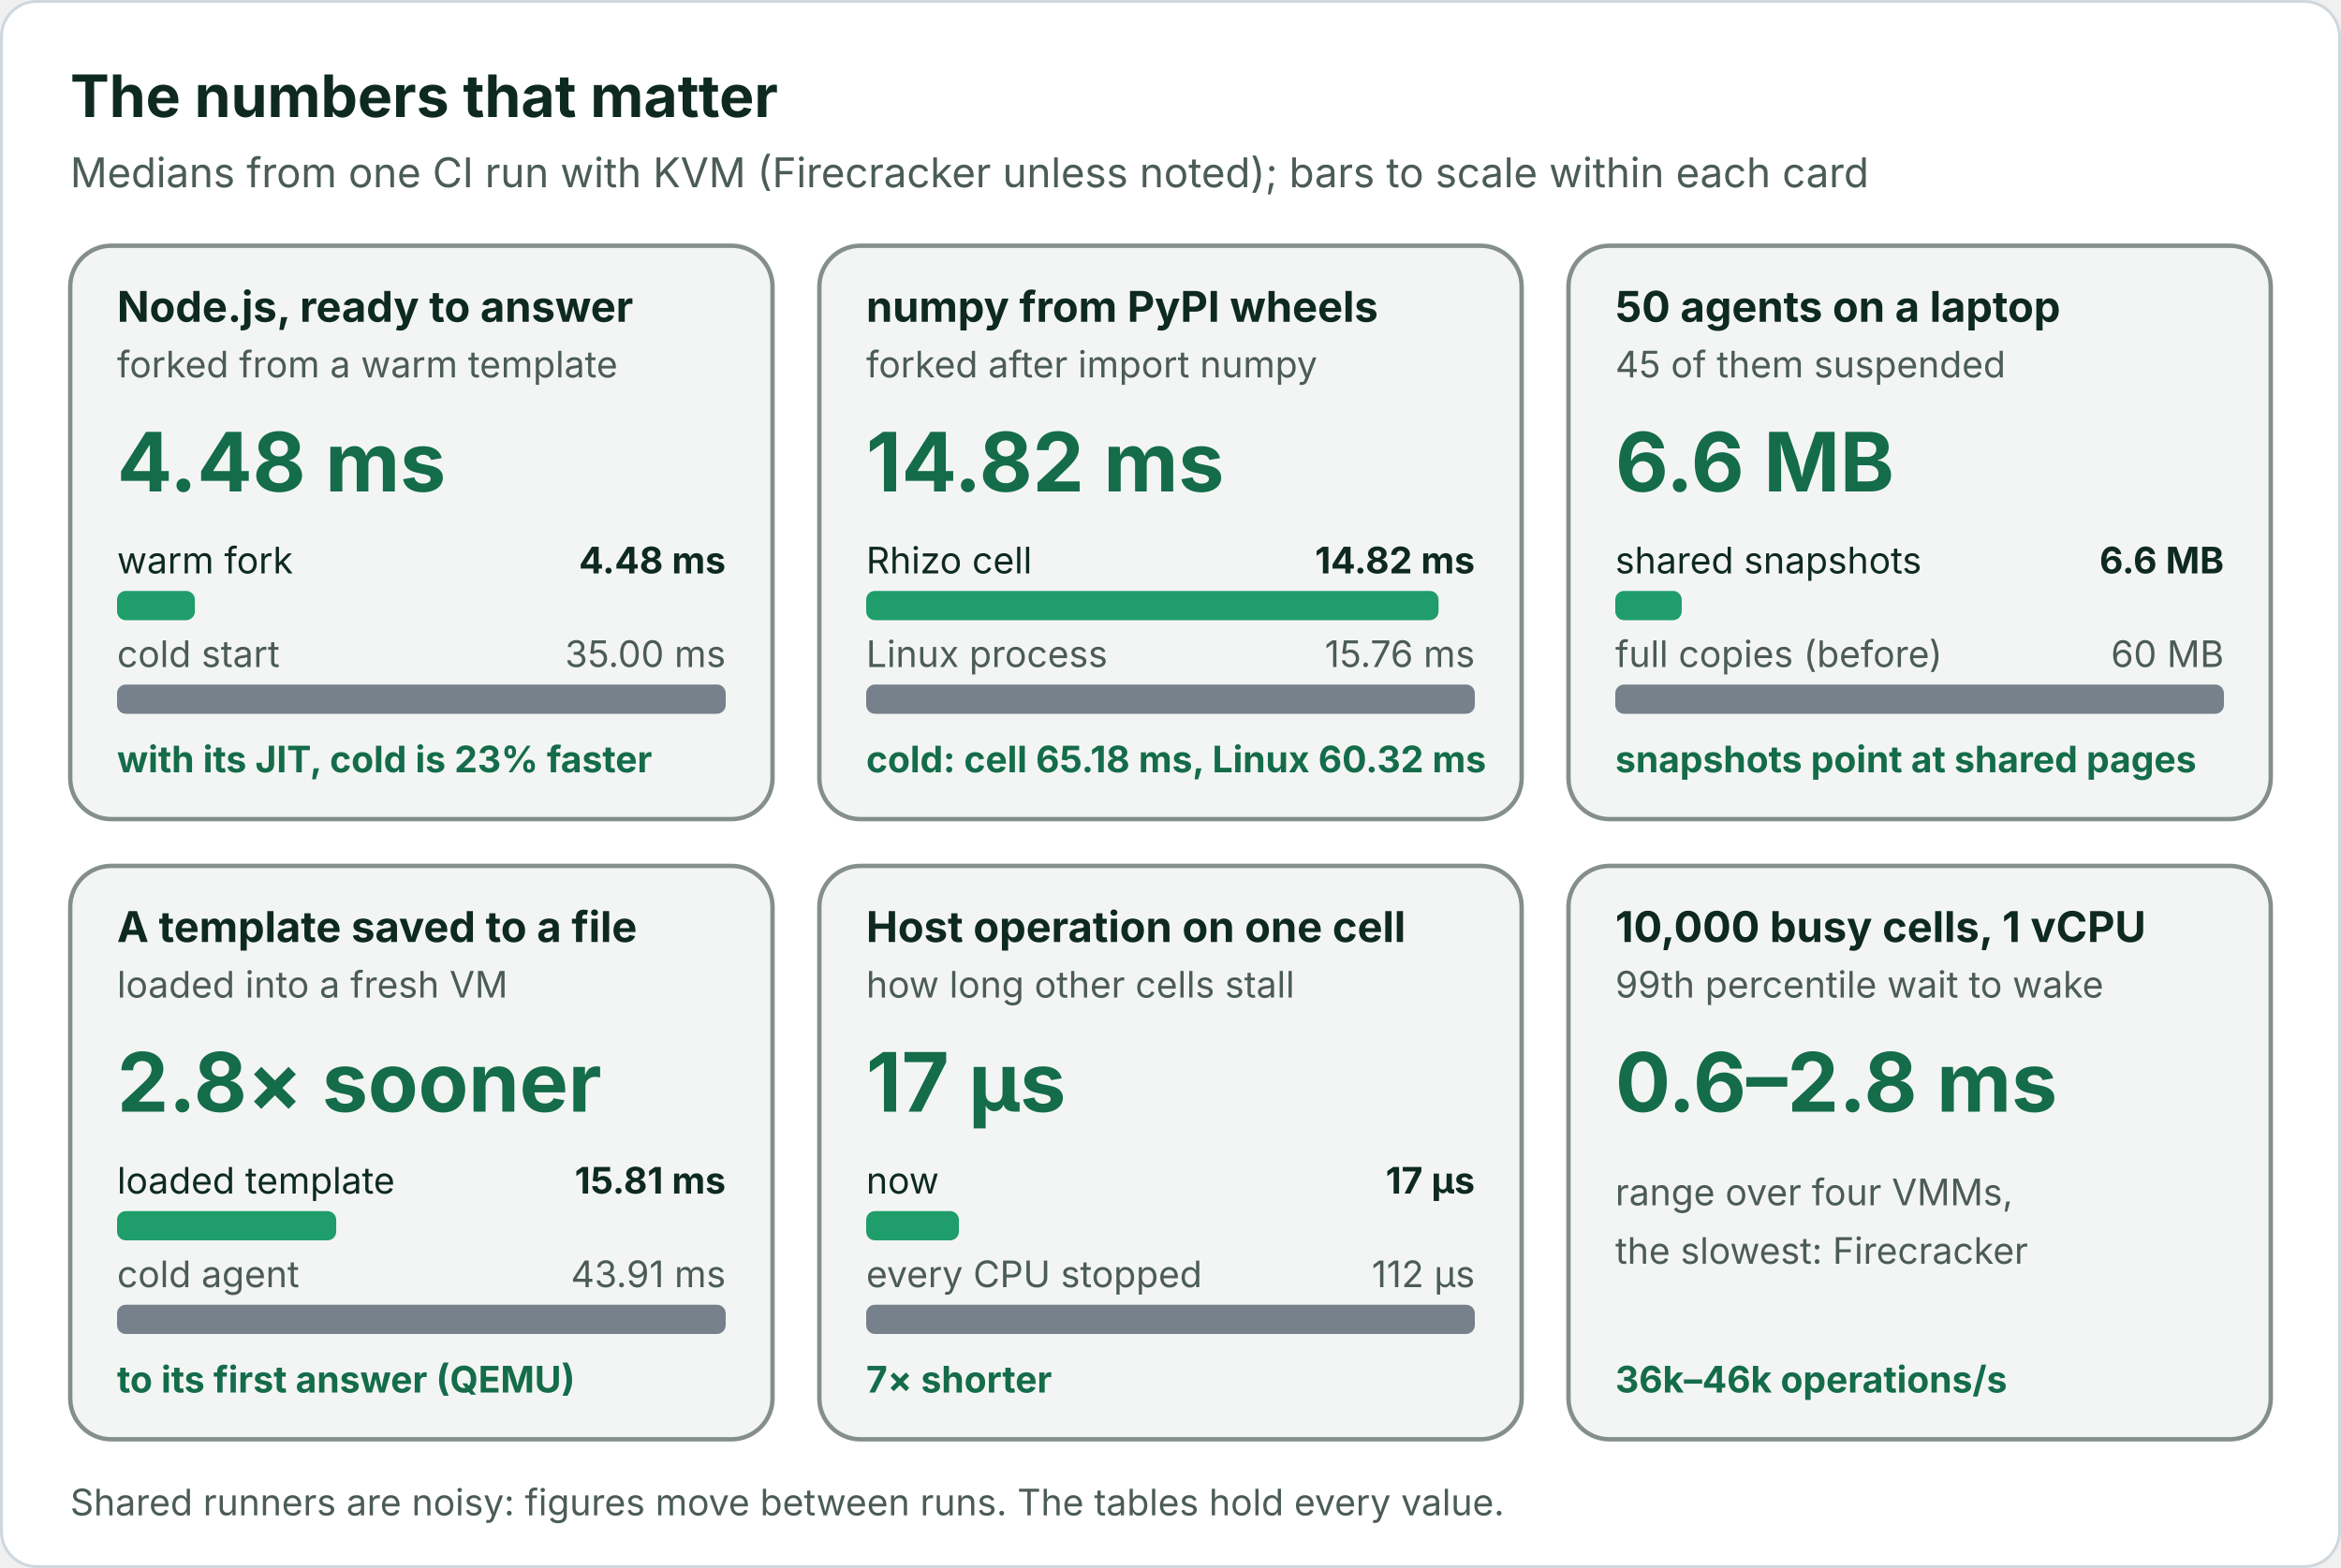
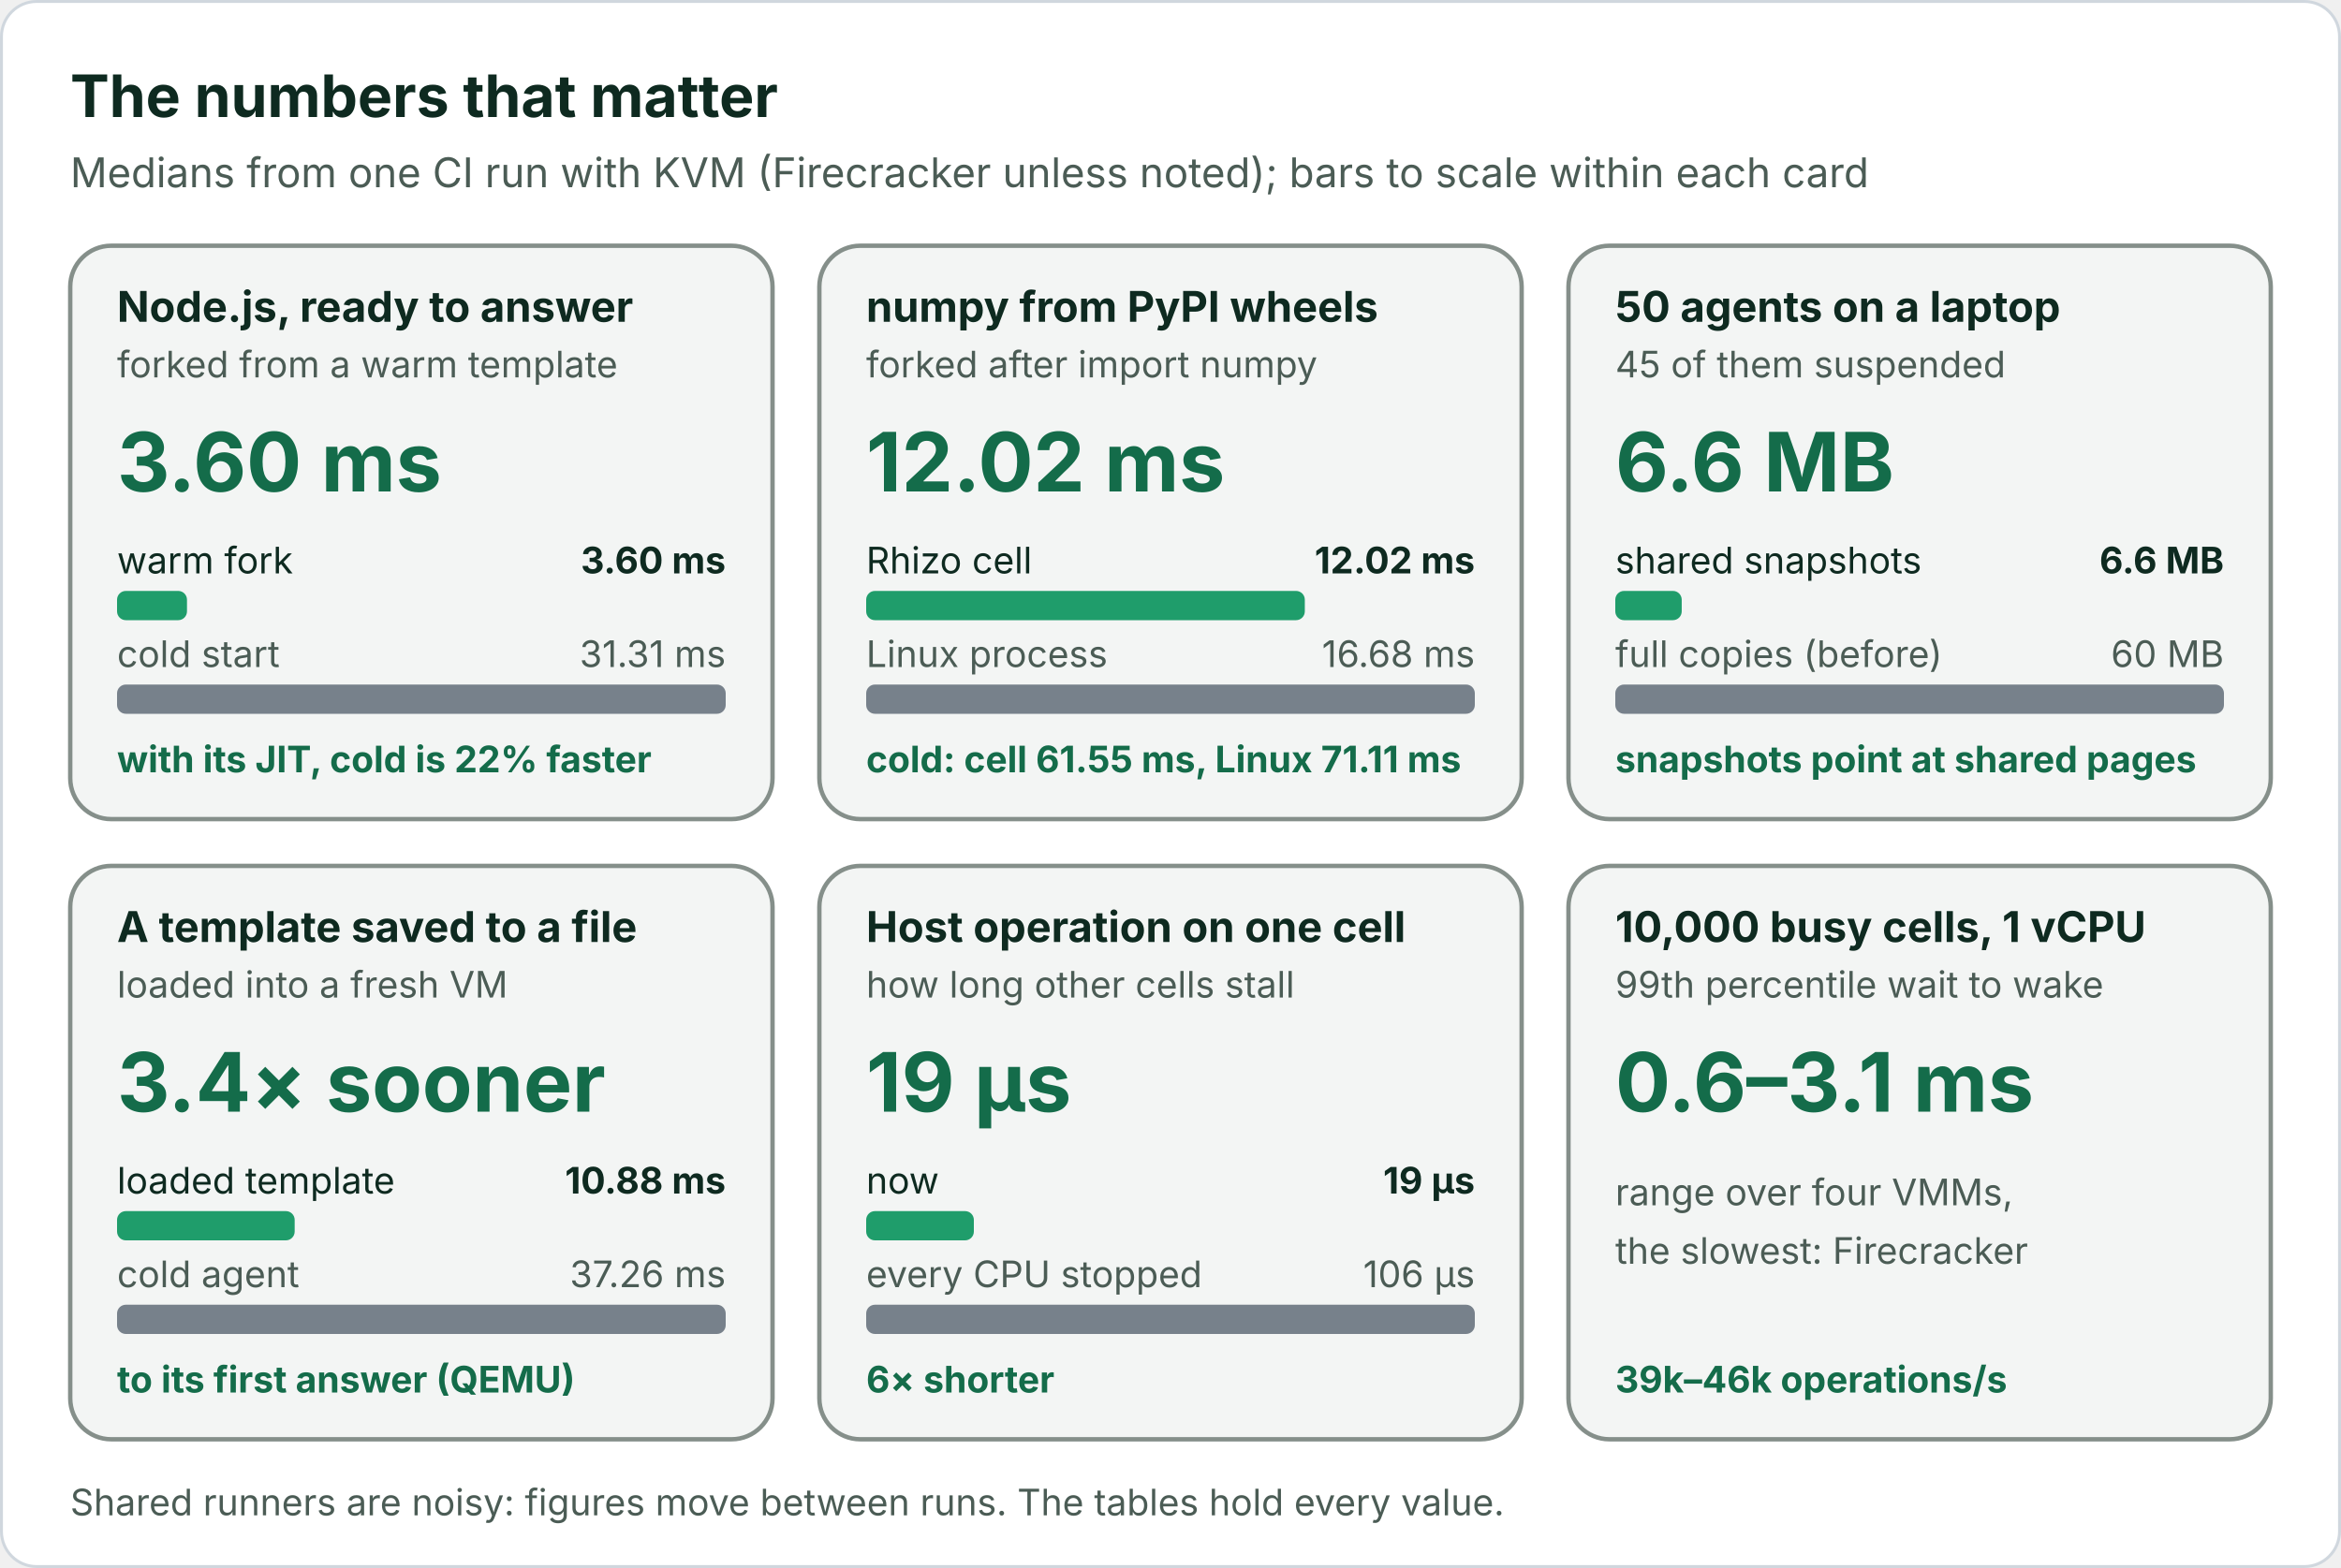
<svg xmlns="http://www.w3.org/2000/svg" viewBox="0 0 800 536" width="800" height="536" role="img" font-family="Inter, -apple-system, Segoe UI, Helvetica, Arial, sans-serif">
  <defs>
    <marker id="a" viewBox="0 0 10 10" refX="10" refY="5" markerWidth="7" markerHeight="7" orient="auto">
      <path d="M0 0L10 5L0 10z" fill="#57706a" />
    </marker>
    <marker id="g" viewBox="0 0 10 10" refX="10" refY="5" markerWidth="7" markerHeight="7" orient="auto">
      <path d="M0 0L10 5L0 10z" fill="#1f9d6b" />
    </marker>
    <marker id="b" viewBox="0 0 10 10" refX="10" refY="5" markerWidth="7" markerHeight="7" orient="auto">
      <path d="M0 0L10 5L0 10z" fill="#0a5cc2" />
    </marker>
    <marker id="o" viewBox="0 0 10 10" refX="10" refY="5" markerWidth="7" markerHeight="7" orient="auto">
      <path d="M0 0L10 5L0 10z" fill="#8a6100" />
    </marker>
    <marker id="r" viewBox="0 0 10 10" refX="10" refY="5" markerWidth="7" markerHeight="7" orient="auto">
      <path d="M0 0L10 5L0 10z" fill="#b42318" />
    </marker>
    <marker id="c" viewBox="0 0 10 10" refX="10" refY="5" markerWidth="7" markerHeight="7" orient="auto">
      <path d="M0 0L10 5L0 10z" fill="#146c4a" />
    </marker>
  </defs>
  <rect class="bg" x="0.5" y="0.5" width="799" height="535" rx="12" fill="#ffffff" stroke="#d0d7de" />
  <text x="24" y="40" font-size="20" fill="#0e2a20" font-weight="700">The numbers that matter</text>
  <text x="24" y="64" font-size="14" fill="#4b5c55">Medians from one CI run with KVM (Firecracker unless noted); bars to scale within each card</text>
  <rect x="24" y="84" width="240" height="196" rx="14" fill="#f3f5f4" stroke="#858f8a" stroke-width="1.5" />
  <text x="40" y="110" font-size="14.5" fill="#0e2a20" font-weight="700">Node.js, ready to answer</text>
  <text x="40" y="129" font-size="12.5" fill="#4b5c55">forked from a warm template</text>
-   <text x="40" y="168" font-size="28" fill="#146c4a" font-weight="700">4.48 ms</text>
+   <text x="40" y="168" font-size="28" fill="#146c4a" font-weight="700">3.60 ms</text>
  <text x="40" y="196" font-size="12.5" fill="#0e2a20">warm fork</text>
-   <text x="248" y="196" font-size="12.5" fill="#0e2a20" font-weight="700" text-anchor="end">4.48 ms</text>
-   <rect x="40" y="202" width="26.6" height="10" rx="3" fill="#1f9d6b" stroke="#1f9d6b" stroke-width="0" />
+   <text x="248" y="196" font-size="12.5" fill="#0e2a20" font-weight="700" text-anchor="end">3.60 ms</text>
+   <rect x="40" y="202" width="23.9" height="10" rx="3" fill="#1f9d6b" stroke="#1f9d6b" stroke-width="0" />
  <text x="40" y="228" font-size="12.5" fill="#4b5c55">cold start</text>
-   <text x="248" y="228" font-size="12.5" fill="#4b5c55" text-anchor="end">35.00 ms</text>
+   <text x="248" y="228" font-size="12.5" fill="#4b5c55" text-anchor="end">31.31 ms</text>
  <rect x="40" y="234" width="208.0" height="10" rx="3" fill="#77818b" stroke="#77818b" stroke-width="0" />
-   <text x="40" y="264" font-size="12.5" fill="#146c4a" font-weight="700">with its JIT, cold is 23% faster</text>
+   <text x="40" y="264" font-size="12.5" fill="#146c4a" font-weight="700">with its JIT, cold is 22% faster</text>
  <rect x="280" y="84" width="240" height="196" rx="14" fill="#f3f5f4" stroke="#858f8a" stroke-width="1.5" />
  <text x="296" y="110" font-size="14.5" fill="#0e2a20" font-weight="700">numpy from PyPI wheels</text>
  <text x="296" y="129" font-size="12.5" fill="#4b5c55">forked after import numpy</text>
-   <text x="296" y="168" font-size="28" fill="#146c4a" font-weight="700">14.82 ms</text>
+   <text x="296" y="168" font-size="28" fill="#146c4a" font-weight="700">12.02 ms</text>
  <text x="296" y="196" font-size="12.5" fill="#0e2a20">Rhizo cell</text>
-   <text x="504" y="196" font-size="12.5" fill="#0e2a20" font-weight="700" text-anchor="end">14.82 ms</text>
-   <rect x="296" y="202" width="195.6" height="10" rx="3" fill="#1f9d6b" stroke="#1f9d6b" stroke-width="0" />
+   <text x="504" y="196" font-size="12.5" fill="#0e2a20" font-weight="700" text-anchor="end">12.02 ms</text>
+   <rect x="296" y="202" width="149.9" height="10" rx="3" fill="#1f9d6b" stroke="#1f9d6b" stroke-width="0" />
  <text x="296" y="228" font-size="12.5" fill="#4b5c55">Linux process</text>
-   <text x="504" y="228" font-size="12.5" fill="#4b5c55" text-anchor="end">15.76 ms</text>
+   <text x="504" y="228" font-size="12.5" fill="#4b5c55" text-anchor="end">16.68 ms</text>
  <rect x="296" y="234" width="208.0" height="10" rx="3" fill="#77818b" stroke="#77818b" stroke-width="0" />
-   <text x="296" y="264" font-size="12.5" fill="#146c4a" font-weight="700">cold: cell 65.18 ms, Linux 60.32 ms</text>
+   <text x="296" y="264" font-size="12.5" fill="#146c4a" font-weight="700">cold: cell 61.55 ms, Linux 71.11 ms</text>
  <rect x="536" y="84" width="240" height="196" rx="14" fill="#f3f5f4" stroke="#858f8a" stroke-width="1.5" />
  <text x="552" y="110" font-size="14.5" fill="#0e2a20" font-weight="700">50 agents on a laptop</text>
  <text x="552" y="129" font-size="12.5" fill="#4b5c55">45 of them suspended</text>
  <text x="552" y="168" font-size="28" fill="#146c4a" font-weight="700">6.6 MB</text>
  <text x="552" y="196" font-size="12.5" fill="#0e2a20">shared snapshots</text>
  <text x="760" y="196" font-size="12.5" fill="#0e2a20" font-weight="700" text-anchor="end">6.6 MB</text>
  <rect x="552" y="202" width="22.7" height="10" rx="3" fill="#1f9d6b" stroke="#1f9d6b" stroke-width="0" />
  <text x="552" y="228" font-size="12.5" fill="#4b5c55">full copies (before)</text>
  <text x="760" y="228" font-size="12.5" fill="#4b5c55" text-anchor="end">60 MB</text>
  <rect x="552" y="234" width="208.0" height="10" rx="3" fill="#77818b" stroke="#77818b" stroke-width="0" />
  <text x="552" y="264" font-size="12.5" fill="#146c4a" font-weight="700">snapshots point at shared pages</text>
  <rect x="24" y="296" width="240" height="196" rx="14" fill="#f3f5f4" stroke="#858f8a" stroke-width="1.5" />
  <text x="40" y="322" font-size="14.5" fill="#0e2a20" font-weight="700">A template saved to a file</text>
  <text x="40" y="341" font-size="12.5" fill="#4b5c55">loaded into a fresh VM</text>
-   <text x="40" y="380" font-size="28" fill="#146c4a" font-weight="700">2.8× sooner</text>
+   <text x="40" y="380" font-size="28" fill="#146c4a" font-weight="700">3.4× sooner</text>
  <text x="40" y="408" font-size="12.5" fill="#0e2a20">loaded template</text>
-   <text x="248" y="408" font-size="12.5" fill="#0e2a20" font-weight="700" text-anchor="end">15.81 ms</text>
-   <rect x="40" y="414" width="74.9" height="10" rx="3" fill="#1f9d6b" stroke="#1f9d6b" stroke-width="0" />
+   <text x="248" y="408" font-size="12.5" fill="#0e2a20" font-weight="700" text-anchor="end">10.88 ms</text>
+   <rect x="40" y="414" width="60.7" height="10" rx="3" fill="#1f9d6b" stroke="#1f9d6b" stroke-width="0" />
  <text x="40" y="440" font-size="12.5" fill="#4b5c55">cold agent</text>
-   <text x="248" y="440" font-size="12.5" fill="#4b5c55" text-anchor="end">43.91 ms</text>
+   <text x="248" y="440" font-size="12.5" fill="#4b5c55" text-anchor="end">37.26 ms</text>
  <rect x="40" y="446" width="208.0" height="10" rx="3" fill="#77818b" stroke="#77818b" stroke-width="0" />
  <text x="40" y="476" font-size="12.5" fill="#146c4a" font-weight="700">to its first answer (QEMU)</text>
  <rect x="280" y="296" width="240" height="196" rx="14" fill="#f3f5f4" stroke="#858f8a" stroke-width="1.5" />
  <text x="296" y="322" font-size="14.5" fill="#0e2a20" font-weight="700">Host operation on one cell</text>
  <text x="296" y="341" font-size="12.5" fill="#4b5c55">how long other cells stall</text>
-   <text x="296" y="380" font-size="28" fill="#146c4a" font-weight="700">17 µs</text>
+   <text x="296" y="380" font-size="28" fill="#146c4a" font-weight="700">19 µs</text>
  <text x="296" y="408" font-size="12.5" fill="#0e2a20">now</text>
-   <text x="504" y="408" font-size="12.5" fill="#0e2a20" font-weight="700" text-anchor="end">17 µs</text>
-   <rect x="296" y="414" width="31.7" height="10" rx="3" fill="#1f9d6b" stroke="#1f9d6b" stroke-width="0" />
+   <text x="504" y="408" font-size="12.5" fill="#0e2a20" font-weight="700" text-anchor="end">19 µs</text>
+   <rect x="296" y="414" width="36.8" height="10" rx="3" fill="#1f9d6b" stroke="#1f9d6b" stroke-width="0" />
  <text x="296" y="440" font-size="12.5" fill="#4b5c55">every CPU stopped</text>
-   <text x="504" y="440" font-size="12.5" fill="#4b5c55" text-anchor="end">112 µs</text>
+   <text x="504" y="440" font-size="12.5" fill="#4b5c55" text-anchor="end">106 µs</text>
  <rect x="296" y="446" width="208.0" height="10" rx="3" fill="#77818b" stroke="#77818b" stroke-width="0" />
-   <text x="296" y="476" font-size="12.5" fill="#146c4a" font-weight="700">7× shorter</text>
+   <text x="296" y="476" font-size="12.5" fill="#146c4a" font-weight="700">6× shorter</text>
  <rect x="536" y="296" width="240" height="196" rx="14" fill="#f3f5f4" stroke="#858f8a" stroke-width="1.5" />
  <text x="552" y="322" font-size="14.5" fill="#0e2a20" font-weight="700">10,000 busy cells, 1 vCPU</text>
  <text x="552" y="341" font-size="12.5" fill="#4b5c55">99th percentile wait to wake</text>
-   <text x="552" y="380" font-size="28" fill="#146c4a" font-weight="700">0.6–2.8 ms</text>
+   <text x="552" y="380" font-size="28" fill="#146c4a" font-weight="700">0.6–3.1 ms</text>
  <text x="552" y="412" font-size="12.5" fill="#4b5c55">range over four VMMs,</text>
  <text x="552" y="432" font-size="12.5" fill="#4b5c55">the slowest: Firecracker</text>
-   <text x="552" y="476" font-size="12.5" fill="#146c4a" font-weight="700">36k–46k operations/s</text>
+   <text x="552" y="476" font-size="12.5" fill="#146c4a" font-weight="700">39k–46k operations/s</text>
  <text x="24" y="518" font-size="12.5" fill="#4b5c55">Shared runners are noisy: figures move between runs. The tables hold every value.</text>
</svg>
